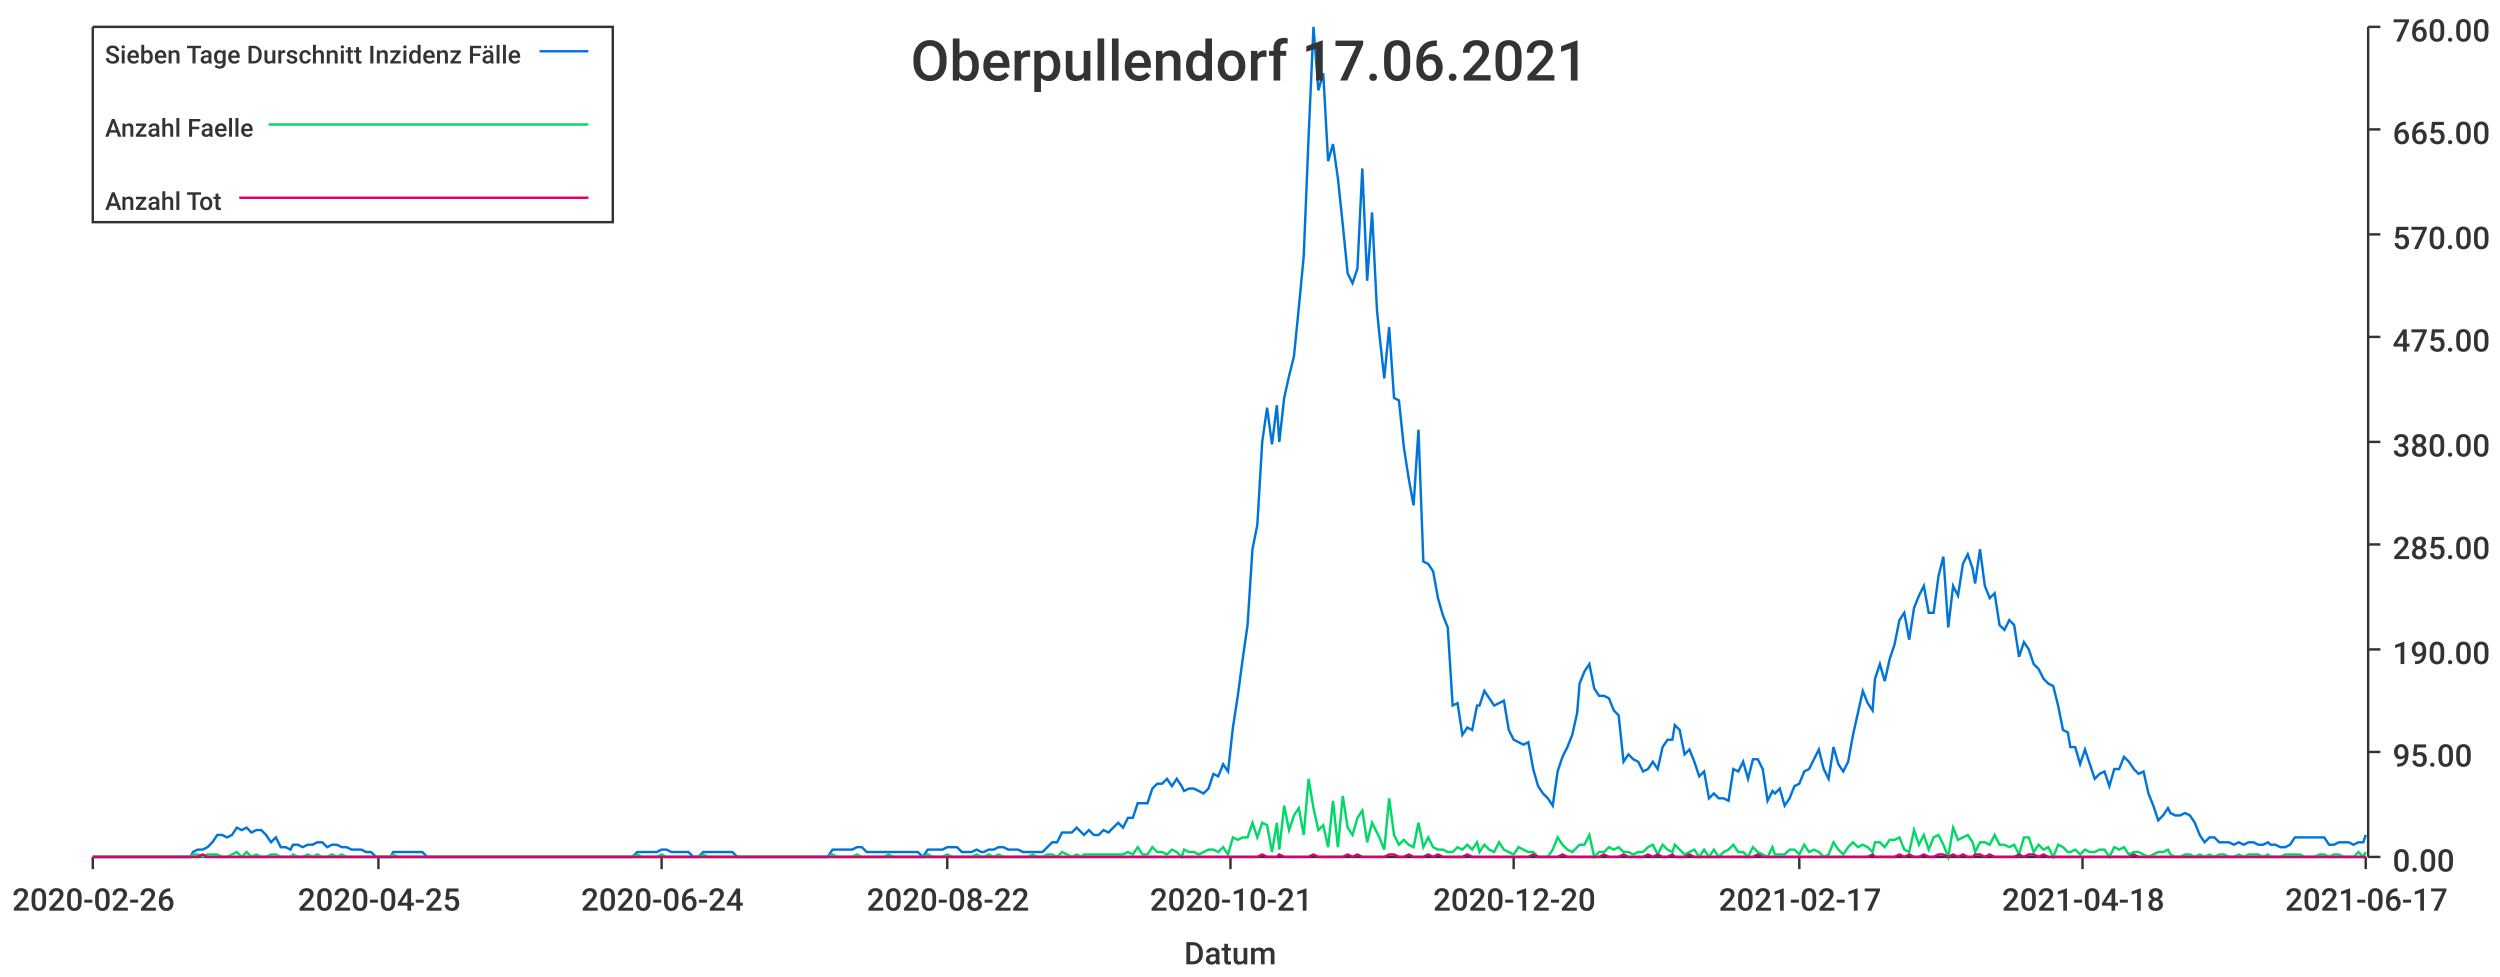
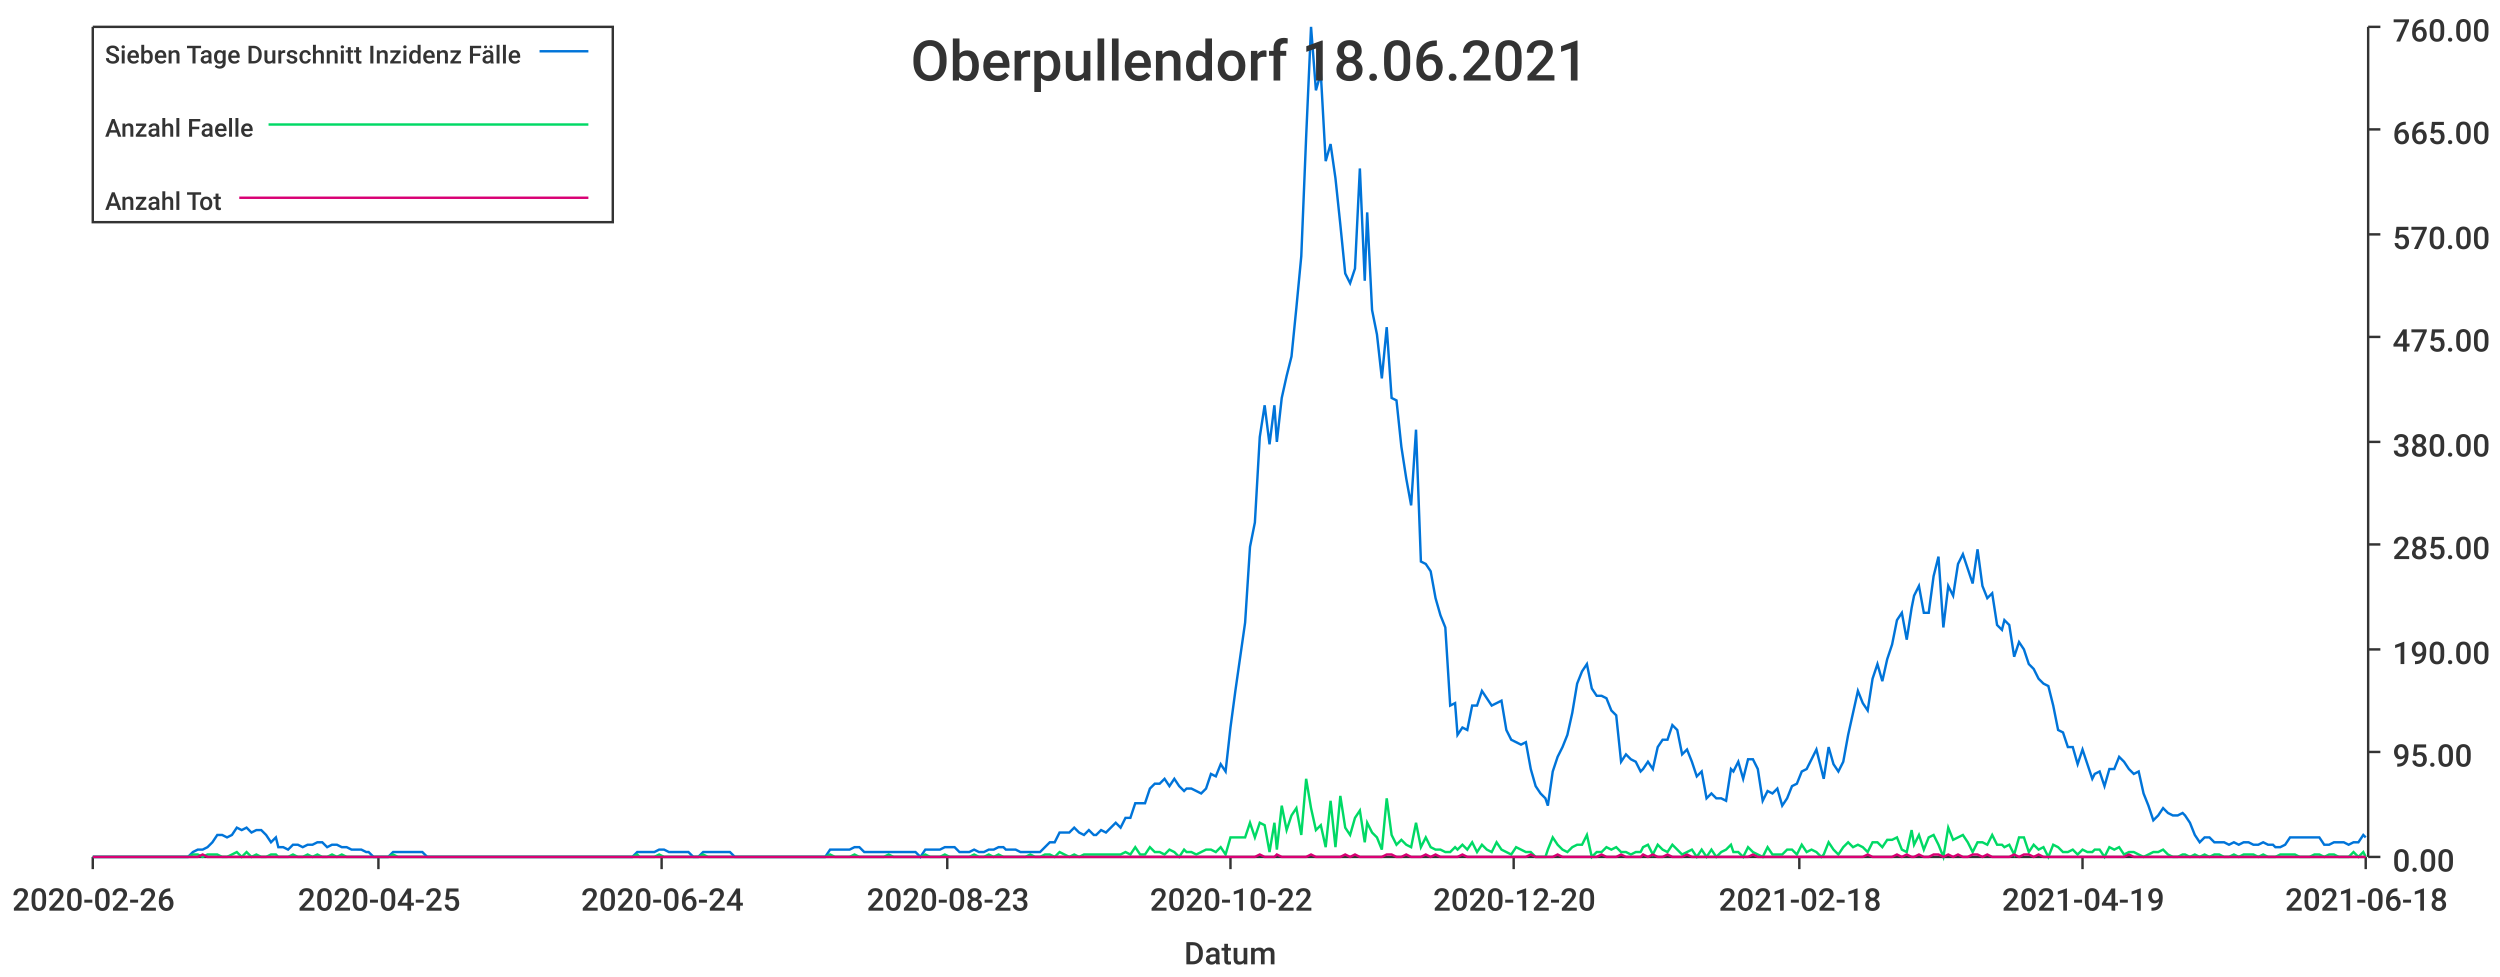
<svg xmlns="http://www.w3.org/2000/svg" width="1024" height="400">\n<path d="M 0 0 L 1024 0 L 1024 400 L 0 400 L 0 0" style="stroke-width:0;stroke:rgba(255,255,255,1.0);fill:rgba(255,255,255,1.0)" />
  <path d="M 38 11 L 969 11 L 969 351 L 38 351 L 38 11" style="stroke-width:0;stroke:rgba(255,255,255,1.0);fill:rgba(255,255,255,1.0)" />
  <path d="M 38 351 L 969 351" style="stroke-width:1;stroke:rgba(51,51,51,1.0);fill:none" />
  <path d="M 38 351 L 38 356" style="stroke-width:1;stroke:rgba(51,51,51,1.0);fill:none" />
  <text x="5" y="373" style="stroke-width:0;stroke:none;fill:rgba(51,51,51,1.0);font-size:12.8px;font-family:'Roboto Medium',sans-serif">2020-02-26</text>
  <path d="M 155 351 L 155 356" style="stroke-width:1;stroke:rgba(51,51,51,1.0);fill:none" />
  <text x="122" y="373" style="stroke-width:0;stroke:none;fill:rgba(51,51,51,1.0);font-size:12.8px;font-family:'Roboto Medium',sans-serif">2020-04-25</text>
  <path d="M 271 351 L 271 356" style="stroke-width:1;stroke:rgba(51,51,51,1.0);fill:none" />
  <text x="238" y="373" style="stroke-width:0;stroke:none;fill:rgba(51,51,51,1.0);font-size:12.8px;font-family:'Roboto Medium',sans-serif">2020-06-24</text>
  <path d="M 388 351 L 388 356" style="stroke-width:1;stroke:rgba(51,51,51,1.0);fill:none" />
-   <text x="355" y="373" style="stroke-width:0;stroke:none;fill:rgba(51,51,51,1.0);font-size:12.8px;font-family:'Roboto Medium',sans-serif">2020-08-22</text>
+   <text x="355" y="373" style="stroke-width:0;stroke:none;fill:rgba(51,51,51,1.0);font-size:12.8px;font-family:'Roboto Medium',sans-serif">2020-08-23</text>
  <path d="M 504 351 L 504 356" style="stroke-width:1;stroke:rgba(51,51,51,1.0);fill:none" />
-   <text x="471" y="373" style="stroke-width:0;stroke:none;fill:rgba(51,51,51,1.0);font-size:12.8px;font-family:'Roboto Medium',sans-serif">2020-10-21</text>
+   <text x="471" y="373" style="stroke-width:0;stroke:none;fill:rgba(51,51,51,1.0);font-size:12.8px;font-family:'Roboto Medium',sans-serif">2020-10-22</text>
  <path d="M 620 351 L 620 356" style="stroke-width:1;stroke:rgba(51,51,51,1.0);fill:none" />
  <text x="587" y="373" style="stroke-width:0;stroke:none;fill:rgba(51,51,51,1.0);font-size:12.8px;font-family:'Roboto Medium',sans-serif">2020-12-20</text>
  <path d="M 737 351 L 737 356" style="stroke-width:1;stroke:rgba(51,51,51,1.0);fill:none" />
-   <text x="704" y="373" style="stroke-width:0;stroke:none;fill:rgba(51,51,51,1.0);font-size:12.8px;font-family:'Roboto Medium',sans-serif">2021-02-17</text>
+   <text x="704" y="373" style="stroke-width:0;stroke:none;fill:rgba(51,51,51,1.0);font-size:12.8px;font-family:'Roboto Medium',sans-serif">2021-02-18</text>
  <path d="M 853 351 L 853 356" style="stroke-width:1;stroke:rgba(51,51,51,1.0);fill:none" />
-   <text x="820" y="373" style="stroke-width:0;stroke:none;fill:rgba(51,51,51,1.0);font-size:12.8px;font-family:'Roboto Medium',sans-serif">2021-04-18</text>
+   <text x="820" y="373" style="stroke-width:0;stroke:none;fill:rgba(51,51,51,1.0);font-size:12.8px;font-family:'Roboto Medium',sans-serif">2021-04-19</text>
  <path d="M 969 351 L 969 356" style="stroke-width:1;stroke:rgba(51,51,51,1.0);fill:none" />
-   <text x="936" y="373" style="stroke-width:0;stroke:none;fill:rgba(51,51,51,1.0);font-size:12.8px;font-family:'Roboto Medium',sans-serif">2021-06-17</text>
+   <text x="936" y="373" style="stroke-width:0;stroke:none;fill:rgba(51,51,51,1.0);font-size:12.8px;font-family:'Roboto Medium',sans-serif">2021-06-18</text>
  <text x="485" y="395" style="stroke-width:0;stroke:none;fill:rgba(51,51,51,1.0);font-size:12.8px;font-family:'Roboto Medium',sans-serif">Datum</text>
  <path d="M 970 351 L 970 11" style="stroke-width:1;stroke:rgba(51,51,51,1.0);fill:none" />
  <path d="M 970 351 L 975 351" style="stroke-width:1;stroke:rgba(51,51,51,1.0);fill:none" />
  <text x="980" y="357" style="stroke-width:0;stroke:none;fill:rgba(51,51,51,1.0);font-size:12.8px;font-family:'Roboto Medium',sans-serif">0.00</text>
  <path d="M 970 308 L 975 308" style="stroke-width:1;stroke:rgba(51,51,51,1.0);fill:none" />
  <text x="980" y="314" style="stroke-width:0;stroke:none;fill:rgba(51,51,51,1.0);font-size:12.8px;font-family:'Roboto Medium',sans-serif">95.00</text>
  <path d="M 970 266 L 975 266" style="stroke-width:1;stroke:rgba(51,51,51,1.0);fill:none" />
  <text x="980" y="272" style="stroke-width:0;stroke:none;fill:rgba(51,51,51,1.0);font-size:12.8px;font-family:'Roboto Medium',sans-serif">190.00</text>
  <path d="M 970 223 L 975 223" style="stroke-width:1;stroke:rgba(51,51,51,1.0);fill:none" />
  <text x="980" y="229" style="stroke-width:0;stroke:none;fill:rgba(51,51,51,1.0);font-size:12.8px;font-family:'Roboto Medium',sans-serif">285.00</text>
  <path d="M 970 181 L 975 181" style="stroke-width:1;stroke:rgba(51,51,51,1.0);fill:none" />
  <text x="980" y="187" style="stroke-width:0;stroke:none;fill:rgba(51,51,51,1.0);font-size:12.8px;font-family:'Roboto Medium',sans-serif">380.00</text>
  <path d="M 970 138 L 975 138" style="stroke-width:1;stroke:rgba(51,51,51,1.0);fill:none" />
  <text x="980" y="144" style="stroke-width:0;stroke:none;fill:rgba(51,51,51,1.0);font-size:12.8px;font-family:'Roboto Medium',sans-serif">475.00</text>
  <path d="M 970 96 L 975 96" style="stroke-width:1;stroke:rgba(51,51,51,1.0);fill:none" />
  <text x="980" y="102" style="stroke-width:0;stroke:none;fill:rgba(51,51,51,1.0);font-size:12.8px;font-family:'Roboto Medium',sans-serif">570.00</text>
  <path d="M 970 53 L 975 53" style="stroke-width:1;stroke:rgba(51,51,51,1.0);fill:none" />
  <text x="980" y="59" style="stroke-width:0;stroke:none;fill:rgba(51,51,51,1.0);font-size:12.8px;font-family:'Roboto Medium',sans-serif">665.00</text>
  <path d="M 970 11 L 975 11" style="stroke-width:1;stroke:rgba(51,51,51,1.0);fill:none" />
  <text x="980" y="17" style="stroke-width:0;stroke:none;fill:rgba(51,51,51,1.0);font-size:12.8px;font-family:'Roboto Medium',sans-serif">760.00</text>
-   <path d="M 38 351 L 40 351 L 42 351 L 44 351 L 46 351 L 48 351 L 50 351 L 52 351 L 54 351 L 56 351 L 58 351 L 60 351 L 62 351 L 64 351 L 66 351 L 68 351 L 70 351 L 72 351 L 74 351 L 76 351 L 78 351 L 79 349 L 81 348 L 83 348 L 85 347 L 87 345 L 89 342 L 91 342 L 93 343 L 95 342 L 97 339 L 99 340 L 101 339 L 103 341 L 105 340 L 107 340 L 109 342 L 111 345 L 113 343 L 115 347 L 117 347 L 119 348 L 120 346 L 122 346 L 124 347 L 126 346 L 128 346 L 130 345 L 132 345 L 134 347 L 136 346 L 138 346 L 140 347 L 142 347 L 144 348 L 146 348 L 148 348 L 150 349 L 152 349 L 154 351 L 156 351 L 158 351 L 160 351 L 161 349 L 163 349 L 165 349 L 167 349 L 169 349 L 171 349 L 173 349 L 175 351 L 177 351 L 179 351 L 181 351 L 183 351 L 185 351 L 187 351 L 189 351 L 191 351 L 193 351 L 195 351 L 197 351 L 199 351 L 200 351 L 202 351 L 204 351 L 206 351 L 208 351 L 210 351 L 212 351 L 214 351 L 216 351 L 218 351 L 220 351 L 222 351 L 224 351 L 226 351 L 228 351 L 230 351 L 232 351 L 234 351 L 236 351 L 238 351 L 240 351 L 241 351 L 243 351 L 245 351 L 247 351 L 249 351 L 251 351 L 253 351 L 255 351 L 257 351 L 259 351 L 261 349 L 263 349 L 265 349 L 267 349 L 269 349 L 271 348 L 273 348 L 275 349 L 277 349 L 279 349 L 281 349 L 282 349 L 284 351 L 286 351 L 288 349 L 290 349 L 292 349 L 294 349 L 296 349 L 298 349 L 300 349 L 302 351 L 304 351 L 306 351 L 308 351 L 310 351 L 312 351 L 314 351 L 316 351 L 318 351 L 320 351 L 322 351 L 323 351 L 325 351 L 327 351 L 329 351 L 331 351 L 333 351 L 335 351 L 337 351 L 339 351 L 341 348 L 343 348 L 345 348 L 347 348 L 349 348 L 351 347 L 353 347 L 355 349 L 357 349 L 359 349 L 361 349 L 362 349 L 364 349 L 366 349 L 368 349 L 370 349 L 372 349 L 374 349 L 376 349 L 378 351 L 380 348 L 382 348 L 384 348 L 386 348 L 388 347 L 390 347 L 392 347 L 394 349 L 396 349 L 398 349 L 400 348 L 402 349 L 403 349 L 405 348 L 407 348 L 409 347 L 411 347 L 413 348 L 415 348 L 417 348 L 419 349 L 421 349 L 423 349 L 425 349 L 427 349 L 429 347 L 431 345 L 433 345 L 435 341 L 437 341 L 439 341 L 441 339 L 443 341 L 444 342 L 446 340 L 448 342 L 450 342 L 452 340 L 454 341 L 456 339 L 458 337 L 460 339 L 462 335 L 464 335 L 466 329 L 468 329 L 470 329 L 472 323 L 474 321 L 476 321 L 478 319 L 480 322 L 482 319 L 484 322 L 485 324 L 487 323 L 489 323 L 491 324 L 493 325 L 495 323 L 497 317 L 499 318 L 501 313 L 503 316 L 505 298 L 507 285 L 509 270 L 511 256 L 513 225 L 515 215 L 517 181 L 519 167 L 521 182 L 523 166 L 524 181 L 526 163 L 528 154 L 530 146 L 532 126 L 534 105 L 536 56 L 538 11 L 540 37 L 542 30 L 544 66 L 546 59 L 548 73 L 550 92 L 552 112 L 554 116 L 556 110 L 558 69 L 560 115 L 562 87 L 564 127 L 565 137 L 567 155 L 569 134 L 571 163 L 573 164 L 575 183 L 577 196 L 579 207 L 581 176 L 583 230 L 585 231 L 587 234 L 589 245 L 591 252 L 593 257 L 595 289 L 597 288 L 599 301 L 601 298 L 603 299 L 605 289 L 606 289 L 608 283 L 610 286 L 612 289 L 614 288 L 616 287 L 618 299 L 620 303 L 622 304 L 624 305 L 626 304 L 628 315 L 630 322 L 632 325 L 634 327 L 636 330 L 638 316 L 640 310 L 642 306 L 644 301 L 646 292 L 647 280 L 649 275 L 651 272 L 653 282 L 655 285 L 657 285 L 659 286 L 661 291 L 663 293 L 665 312 L 667 309 L 669 311 L 671 312 L 673 316 L 675 315 L 677 312 L 679 315 L 681 306 L 683 303 L 685 303 L 686 297 L 688 299 L 690 309 L 692 307 L 694 312 L 696 318 L 698 316 L 700 327 L 702 325 L 704 327 L 706 327 L 708 328 L 710 315 L 712 316 L 714 312 L 716 319 L 718 311 L 720 311 L 722 315 L 724 328 L 726 324 L 727 325 L 729 323 L 731 330 L 733 327 L 735 322 L 737 321 L 739 316 L 741 315 L 743 311 L 745 307 L 747 315 L 749 319 L 751 306 L 753 313 L 755 316 L 757 312 L 759 301 L 761 292 L 763 283 L 765 288 L 767 291 L 768 278 L 770 272 L 772 279 L 774 270 L 776 264 L 778 254 L 780 251 L 782 262 L 784 249 L 786 244 L 788 240 L 790 251 L 792 251 L 794 236 L 796 228 L 798 257 L 800 240 L 802 244 L 804 231 L 806 227 L 808 233 L 809 239 L 811 225 L 813 240 L 815 245 L 817 243 L 819 256 L 821 258 L 823 254 L 825 256 L 827 269 L 829 263 L 831 266 L 833 272 L 835 274 L 837 278 L 839 280 L 841 281 L 843 289 L 845 299 L 847 300 L 848 306 L 850 306 L 852 313 L 854 307 L 856 313 L 858 319 L 860 317 L 862 316 L 864 322 L 866 315 L 868 315 L 870 310 L 872 312 L 874 315 L 876 317 L 878 316 L 880 325 L 882 330 L 884 336 L 886 334 L 888 331 L 889 333 L 891 334 L 893 334 L 895 333 L 897 334 L 899 337 L 901 342 L 903 345 L 905 343 L 907 343 L 909 345 L 911 345 L 913 345 L 915 346 L 917 345 L 919 346 L 921 345 L 923 345 L 925 346 L 927 346 L 929 345 L 930 346 L 932 346 L 934 347 L 936 347 L 938 346 L 940 343 L 942 343 L 944 343 L 946 343 L 948 343 L 950 343 L 952 343 L 954 346 L 956 346 L 958 345 L 960 345 L 962 345 L 964 346 L 966 345 L 968 345 L 969 342" style="stroke-width:1;stroke:rgba(0,116,217,1.0);fill:none" />
-   <path d="M 38 351 L 40 351 L 42 351 L 44 351 L 46 351 L 48 351 L 50 351 L 52 351 L 54 351 L 56 351 L 58 351 L 60 351 L 62 351 L 64 351 L 66 351 L 68 351 L 70 351 L 72 351 L 74 351 L 76 351 L 78 351 L 79 350 L 81 350 L 83 351 L 85 350 L 87 350 L 89 350 L 91 351 L 93 351 L 95 350 L 97 349 L 99 351 L 101 349 L 103 351 L 105 350 L 107 351 L 109 351 L 111 350 L 113 350 L 115 351 L 117 351 L 119 351 L 120 350 L 122 351 L 124 351 L 126 350 L 128 351 L 130 350 L 132 351 L 134 351 L 136 350 L 138 351 L 140 350 L 142 351 L 144 351 L 146 351 L 148 351 L 150 351 L 152 351 L 154 351 L 156 351 L 158 351 L 160 351 L 161 350 L 163 351 L 165 351 L 167 351 L 169 351 L 171 351 L 173 351 L 175 351 L 177 351 L 179 351 L 181 351 L 183 351 L 185 351 L 187 351 L 189 351 L 191 351 L 193 351 L 195 351 L 197 351 L 199 351 L 200 351 L 202 351 L 204 351 L 206 351 L 208 351 L 210 351 L 212 351 L 214 351 L 216 351 L 218 351 L 220 351 L 222 351 L 224 351 L 226 351 L 228 351 L 230 351 L 232 351 L 234 351 L 236 351 L 238 351 L 240 351 L 241 351 L 243 351 L 245 351 L 247 351 L 249 351 L 251 351 L 253 351 L 255 351 L 257 351 L 259 351 L 261 350 L 263 351 L 265 351 L 267 351 L 269 351 L 271 350 L 273 351 L 275 351 L 277 351 L 279 351 L 281 351 L 282 351 L 284 351 L 286 351 L 288 350 L 290 351 L 292 351 L 294 351 L 296 351 L 298 351 L 300 351 L 302 351 L 304 351 L 306 351 L 308 351 L 310 351 L 312 351 L 314 351 L 316 351 L 318 351 L 320 351 L 322 351 L 323 351 L 325 351 L 327 351 L 329 351 L 331 351 L 333 351 L 335 351 L 337 351 L 339 351 L 341 350 L 343 351 L 345 351 L 347 351 L 349 351 L 351 350 L 353 351 L 355 351 L 357 351 L 359 351 L 361 351 L 362 351 L 364 350 L 366 351 L 368 351 L 370 351 L 372 351 L 374 351 L 376 351 L 378 351 L 380 350 L 382 351 L 384 351 L 386 351 L 388 350 L 390 351 L 392 351 L 394 351 L 396 351 L 398 351 L 400 350 L 402 351 L 403 351 L 405 350 L 407 351 L 409 350 L 411 351 L 413 351 L 415 351 L 417 351 L 419 351 L 421 351 L 423 350 L 425 351 L 427 351 L 429 350 L 431 350 L 433 351 L 435 349 L 437 350 L 439 351 L 441 350 L 443 351 L 444 350 L 446 350 L 448 350 L 450 350 L 452 350 L 454 350 L 456 350 L 458 350 L 460 350 L 462 349 L 464 350 L 466 347 L 468 350 L 470 350 L 472 347 L 474 349 L 476 349 L 478 350 L 480 348 L 482 349 L 484 351 L 485 348 L 487 349 L 489 349 L 491 350 L 493 349 L 495 348 L 497 348 L 499 349 L 501 347 L 503 350 L 505 343 L 507 344 L 509 343 L 511 343 L 513 337 L 515 343 L 517 337 L 519 338 L 521 349 L 523 337 L 524 348 L 526 330 L 528 340 L 530 334 L 532 331 L 534 342 L 536 319 L 538 331 L 540 340 L 542 338 L 544 347 L 546 328 L 548 347 L 550 326 L 552 339 L 554 342 L 556 335 L 558 332 L 560 345 L 562 337 L 564 341 L 565 343 L 567 348 L 569 327 L 571 342 L 573 346 L 575 344 L 577 346 L 579 347 L 581 337 L 583 347 L 585 343 L 587 347 L 589 348 L 591 348 L 593 349 L 595 349 L 597 347 L 599 348 L 601 346 L 603 348 L 605 345 L 606 349 L 608 346 L 610 348 L 612 349 L 614 345 L 616 348 L 618 349 L 620 350 L 622 347 L 624 348 L 626 349 L 628 349 L 630 351 L 632 351 L 634 351 L 636 348 L 638 343 L 640 346 L 642 348 L 644 349 L 646 347 L 647 346 L 649 346 L 651 342 L 653 351 L 655 349 L 657 349 L 659 347 L 661 348 L 663 347 L 665 349 L 667 349 L 669 350 L 671 349 L 673 349 L 675 347 L 677 346 L 679 350 L 681 346 L 683 348 L 685 349 L 686 346 L 688 348 L 690 350 L 692 349 L 694 348 L 696 351 L 698 348 L 700 351 L 702 348 L 704 351 L 706 349 L 708 348 L 710 346 L 712 349 L 714 349 L 716 351 L 718 347 L 720 349 L 722 350 L 724 351 L 726 347 L 727 350 L 729 350 L 731 350 L 733 348 L 735 348 L 737 350 L 739 346 L 741 349 L 743 348 L 745 349 L 747 351 L 749 350 L 751 345 L 753 348 L 755 350 L 757 347 L 759 345 L 761 347 L 763 346 L 765 347 L 767 349 L 768 345 L 770 345 L 772 347 L 774 344 L 776 344 L 778 343 L 780 348 L 782 349 L 784 340 L 786 346 L 788 342 L 790 348 L 792 343 L 794 342 L 796 346 L 798 351 L 800 339 L 802 344 L 804 343 L 806 342 L 808 345 L 809 349 L 811 345 L 813 345 L 815 346 L 817 342 L 819 346 L 821 346 L 823 347 L 825 346 L 827 350 L 829 343 L 831 343 L 833 349 L 835 346 L 837 348 L 839 347 L 841 351 L 843 346 L 845 347 L 847 349 L 848 349 L 850 348 L 852 350 L 854 348 L 856 349 L 858 349 L 860 348 L 862 348 L 864 351 L 866 347 L 868 348 L 870 347 L 872 350 L 874 349 L 876 349 L 878 350 L 880 351 L 882 350 L 884 349 L 886 349 L 888 348 L 889 350 L 891 351 L 893 351 L 895 350 L 897 350 L 899 351 L 901 350 L 903 351 L 905 350 L 907 351 L 909 350 L 911 350 L 913 351 L 915 351 L 917 350 L 919 351 L 921 350 L 923 350 L 925 350 L 927 351 L 929 350 L 930 351 L 932 351 L 934 351 L 936 350 L 938 350 L 940 350 L 942 350 L 944 351 L 946 351 L 948 351 L 950 350 L 952 350 L 954 351 L 956 350 L 958 350 L 960 351 L 962 351 L 964 351 L 966 349 L 968 351 L 969 349" style="stroke-width:1;stroke:rgba(0,217,101,1.0);fill:none" />
-   <path d="M 38 351 L 40 351 L 42 351 L 44 351 L 46 351 L 48 351 L 50 351 L 52 351 L 54 351 L 56 351 L 58 351 L 60 351 L 62 351 L 64 351 L 66 351 L 68 351 L 70 351 L 72 351 L 74 351 L 76 351 L 78 351 L 79 351 L 81 351 L 83 350 L 85 351 L 87 351 L 89 351 L 91 351 L 93 351 L 95 351 L 97 351 L 99 351 L 101 351 L 103 351 L 105 351 L 107 351 L 109 351 L 111 351 L 113 351 L 115 351 L 117 351 L 119 351 L 120 351 L 122 351 L 124 351 L 126 351 L 128 351 L 130 351 L 132 351 L 134 351 L 136 351 L 138 351 L 140 351 L 142 351 L 144 351 L 146 351 L 148 351 L 150 351 L 152 351 L 154 351 L 156 351 L 158 351 L 160 351 L 161 351 L 163 351 L 165 351 L 167 351 L 169 351 L 171 351 L 173 351 L 175 351 L 177 351 L 179 351 L 181 351 L 183 351 L 185 351 L 187 351 L 189 351 L 191 351 L 193 351 L 195 351 L 197 351 L 199 351 L 200 351 L 202 351 L 204 351 L 206 351 L 208 351 L 210 351 L 212 351 L 214 351 L 216 351 L 218 351 L 220 351 L 222 351 L 224 351 L 226 351 L 228 351 L 230 351 L 232 351 L 234 351 L 236 351 L 238 351 L 240 351 L 241 351 L 243 351 L 245 351 L 247 351 L 249 351 L 251 351 L 253 351 L 255 351 L 257 351 L 259 351 L 261 351 L 263 351 L 265 351 L 267 351 L 269 351 L 271 351 L 273 351 L 275 351 L 277 351 L 279 351 L 281 351 L 282 351 L 284 351 L 286 351 L 288 351 L 290 351 L 292 351 L 294 351 L 296 351 L 298 351 L 300 351 L 302 351 L 304 351 L 306 351 L 308 351 L 310 351 L 312 351 L 314 351 L 316 351 L 318 351 L 320 351 L 322 351 L 323 351 L 325 351 L 327 351 L 329 351 L 331 351 L 333 351 L 335 351 L 337 351 L 339 351 L 341 351 L 343 351 L 345 351 L 347 351 L 349 351 L 351 351 L 353 351 L 355 351 L 357 351 L 359 351 L 361 351 L 362 351 L 364 351 L 366 351 L 368 351 L 370 351 L 372 351 L 374 351 L 376 351 L 378 351 L 380 351 L 382 351 L 384 351 L 386 351 L 388 351 L 390 351 L 392 351 L 394 351 L 396 351 L 398 351 L 400 351 L 402 351 L 403 351 L 405 351 L 407 351 L 409 351 L 411 351 L 413 351 L 415 351 L 417 351 L 419 351 L 421 351 L 423 351 L 425 351 L 427 351 L 429 351 L 431 351 L 433 351 L 435 351 L 437 351 L 439 351 L 441 351 L 443 351 L 444 351 L 446 351 L 448 351 L 450 351 L 452 351 L 454 351 L 456 351 L 458 351 L 460 351 L 462 351 L 464 351 L 466 351 L 468 351 L 470 351 L 472 351 L 474 351 L 476 351 L 478 351 L 480 351 L 482 351 L 484 351 L 485 351 L 487 351 L 489 351 L 491 351 L 493 351 L 495 351 L 497 351 L 499 351 L 501 351 L 503 351 L 505 351 L 507 351 L 509 351 L 511 351 L 513 351 L 515 351 L 517 350 L 519 351 L 521 351 L 523 351 L 524 350 L 526 351 L 528 351 L 530 351 L 532 351 L 534 351 L 536 351 L 538 350 L 540 351 L 542 351 L 544 351 L 546 351 L 548 351 L 550 351 L 552 350 L 554 351 L 556 350 L 558 351 L 560 351 L 562 351 L 564 351 L 565 351 L 567 351 L 569 350 L 571 350 L 573 351 L 575 351 L 577 350 L 579 351 L 581 351 L 583 351 L 585 350 L 587 351 L 589 350 L 591 351 L 593 351 L 595 351 L 597 351 L 599 351 L 601 350 L 603 351 L 605 351 L 606 351 L 608 351 L 610 351 L 612 351 L 614 351 L 616 351 L 618 351 L 620 351 L 622 351 L 624 351 L 626 351 L 628 350 L 630 351 L 632 351 L 634 351 L 636 351 L 638 351 L 640 350 L 642 351 L 644 351 L 646 351 L 647 351 L 649 351 L 651 351 L 653 351 L 655 351 L 657 350 L 659 351 L 661 351 L 663 351 L 665 350 L 667 351 L 669 351 L 671 351 L 673 351 L 675 350 L 677 351 L 679 350 L 681 351 L 683 351 L 685 350 L 686 351 L 688 351 L 690 351 L 692 350 L 694 351 L 696 351 L 698 351 L 700 351 L 702 351 L 704 351 L 706 351 L 708 351 L 710 351 L 712 351 L 714 351 L 716 351 L 718 351 L 720 350 L 722 351 L 724 351 L 726 351 L 727 351 L 729 351 L 731 351 L 733 351 L 735 351 L 737 351 L 739 351 L 741 351 L 743 351 L 745 351 L 747 351 L 749 351 L 751 351 L 753 351 L 755 351 L 757 351 L 759 351 L 761 351 L 763 351 L 765 351 L 767 350 L 768 351 L 770 351 L 772 351 L 774 351 L 776 351 L 778 350 L 780 351 L 782 350 L 784 351 L 786 351 L 788 350 L 790 351 L 792 351 L 794 350 L 796 350 L 798 351 L 800 350 L 802 351 L 804 350 L 806 351 L 808 351 L 809 350 L 811 350 L 813 351 L 815 350 L 817 351 L 819 351 L 821 351 L 823 351 L 825 351 L 827 350 L 829 351 L 831 350 L 833 350 L 835 351 L 837 350 L 839 351 L 841 351 L 843 351 L 845 351 L 847 351 L 848 351 L 850 351 L 852 351 L 854 351 L 856 351 L 858 351 L 860 351 L 862 351 L 864 351 L 866 351 L 868 351 L 870 351 L 872 351 L 874 350 L 876 351 L 878 351 L 880 351 L 882 351 L 884 351 L 886 351 L 888 351 L 889 351 L 891 351 L 893 351 L 895 351 L 897 351 L 899 351 L 901 351 L 903 351 L 905 351 L 907 351 L 909 351 L 911 351 L 913 351 L 915 351 L 917 351 L 919 351 L 921 351 L 923 351 L 925 351 L 927 351 L 929 351 L 930 351 L 932 351 L 934 351 L 936 351 L 938 351 L 940 351 L 942 351 L 944 351 L 946 351 L 948 351 L 950 351 L 952 351 L 954 351 L 956 351 L 958 351 L 960 351 L 962 351 L 964 351 L 966 351 L 968 351 L 969 351" style="stroke-width:1;stroke:rgba(217,0,116,1.0);fill:none" />
-   <text x="373" y="33" style="stroke-width:0;stroke:none;fill:rgba(51,51,51,1.0);font-size:23.0px;font-family:'Roboto Medium',sans-serif">Oberpullendorf 17.06.2021</text>
+   <path d="M 38 351 L 40 351 L 42 351 L 44 351 L 46 351 L 48 351 L 50 351 L 52 351 L 54 351 L 56 351 L 58 351 L 60 351 L 62 351 L 64 351 L 66 351 L 68 351 L 70 351 L 72 351 L 74 351 L 76 351 L 77 351 L 79 349 L 81 348 L 83 348 L 85 347 L 87 345 L 89 342 L 91 342 L 93 343 L 95 342 L 97 339 L 99 340 L 101 339 L 103 341 L 105 340 L 107 340 L 109 342 L 111 345 L 113 343 L 114 347 L 116 347 L 118 348 L 120 346 L 122 346 L 124 347 L 126 346 L 128 346 L 130 345 L 132 345 L 134 347 L 136 346 L 138 346 L 140 347 L 142 347 L 144 348 L 146 348 L 148 348 L 150 349 L 151 349 L 153 351 L 155 351 L 157 351 L 159 351 L 161 349 L 163 349 L 165 349 L 167 349 L 169 349 L 171 349 L 173 349 L 175 351 L 177 351 L 179 351 L 181 351 L 183 351 L 185 351 L 187 351 L 188 351 L 190 351 L 192 351 L 194 351 L 196 351 L 198 351 L 200 351 L 202 351 L 204 351 L 206 351 L 208 351 L 210 351 L 212 351 L 214 351 L 216 351 L 218 351 L 220 351 L 222 351 L 224 351 L 225 351 L 227 351 L 229 351 L 231 351 L 233 351 L 235 351 L 237 351 L 239 351 L 241 351 L 243 351 L 245 351 L 247 351 L 249 351 L 251 351 L 253 351 L 255 351 L 257 351 L 259 351 L 261 349 L 262 349 L 264 349 L 266 349 L 268 349 L 270 348 L 272 348 L 274 349 L 276 349 L 278 349 L 280 349 L 282 349 L 284 351 L 286 351 L 288 349 L 290 349 L 292 349 L 294 349 L 296 349 L 298 349 L 299 349 L 301 351 L 303 351 L 305 351 L 307 351 L 309 351 L 311 351 L 313 351 L 315 351 L 317 351 L 319 351 L 321 351 L 323 351 L 325 351 L 327 351 L 329 351 L 331 351 L 333 351 L 335 351 L 336 351 L 338 351 L 340 348 L 342 348 L 344 348 L 346 348 L 348 348 L 350 347 L 352 347 L 354 349 L 356 349 L 358 349 L 360 349 L 362 349 L 364 349 L 366 349 L 368 349 L 370 349 L 372 349 L 374 349 L 375 349 L 377 351 L 379 348 L 381 348 L 383 348 L 385 348 L 387 347 L 389 347 L 391 347 L 393 349 L 395 349 L 397 349 L 399 348 L 401 349 L 403 349 L 405 348 L 407 348 L 409 347 L 411 347 L 412 348 L 414 348 L 416 348 L 418 349 L 420 349 L 422 349 L 424 349 L 426 349 L 428 347 L 430 345 L 432 345 L 434 341 L 436 341 L 438 341 L 440 339 L 442 341 L 444 342 L 446 340 L 448 342 L 449 342 L 451 340 L 453 341 L 455 339 L 457 337 L 459 339 L 461 335 L 463 335 L 465 329 L 467 329 L 469 329 L 471 323 L 473 321 L 475 321 L 477 319 L 479 322 L 481 319 L 483 322 L 485 324 L 486 323 L 488 323 L 490 324 L 492 325 L 494 323 L 496 317 L 498 318 L 500 313 L 502 316 L 504 298 L 506 283 L 508 269 L 510 255 L 512 224 L 514 214 L 516 179 L 518 166 L 520 182 L 522 166 L 523 181 L 525 163 L 527 154 L 529 146 L 531 126 L 533 105 L 535 56 L 537 11 L 539 37 L 541 30 L 543 66 L 545 59 L 547 73 L 549 92 L 551 112 L 553 116 L 555 110 L 557 69 L 559 115 L 560 87 L 562 127 L 564 137 L 566 155 L 568 134 L 570 163 L 572 164 L 574 183 L 576 196 L 578 207 L 580 176 L 582 230 L 584 231 L 586 234 L 588 245 L 590 252 L 592 257 L 594 289 L 596 288 L 597 301 L 599 298 L 601 299 L 603 289 L 605 289 L 607 283 L 609 286 L 611 289 L 613 288 L 615 287 L 617 299 L 619 303 L 621 304 L 623 305 L 625 304 L 627 315 L 629 322 L 631 325 L 633 327 L 634 330 L 636 316 L 638 310 L 640 306 L 642 301 L 644 292 L 646 280 L 648 275 L 650 272 L 652 282 L 654 285 L 656 285 L 658 286 L 660 291 L 662 293 L 664 312 L 666 309 L 668 311 L 670 312 L 672 316 L 673 315 L 675 312 L 677 315 L 679 306 L 681 303 L 683 303 L 685 297 L 687 299 L 689 309 L 691 307 L 693 312 L 695 318 L 697 316 L 699 327 L 701 325 L 703 327 L 705 327 L 707 328 L 709 315 L 710 316 L 712 312 L 714 319 L 716 311 L 718 311 L 720 315 L 722 328 L 724 324 L 726 325 L 728 323 L 730 330 L 732 327 L 734 322 L 736 321 L 738 316 L 740 315 L 742 311 L 744 307 L 746 315 L 747 319 L 749 306 L 751 313 L 753 316 L 755 312 L 757 301 L 759 292 L 761 283 L 763 288 L 765 291 L 767 278 L 769 272 L 771 279 L 773 270 L 775 264 L 777 254 L 779 251 L 781 262 L 783 249 L 784 244 L 786 240 L 788 251 L 790 251 L 792 236 L 794 228 L 796 257 L 798 240 L 800 244 L 802 231 L 804 227 L 806 233 L 808 239 L 810 225 L 812 240 L 814 245 L 816 243 L 818 256 L 820 258 L 821 254 L 823 256 L 825 269 L 827 263 L 829 266 L 831 272 L 833 274 L 835 278 L 837 280 L 839 281 L 841 289 L 843 299 L 845 300 L 847 306 L 849 306 L 851 313 L 853 307 L 855 313 L 857 319 L 858 317 L 860 316 L 862 322 L 864 315 L 866 315 L 868 310 L 870 312 L 872 315 L 874 317 L 876 316 L 878 325 L 880 330 L 882 336 L 884 334 L 886 331 L 888 333 L 890 334 L 892 334 L 894 333 L 895 334 L 897 337 L 899 342 L 901 345 L 903 343 L 905 343 L 907 345 L 909 345 L 911 345 L 913 346 L 915 345 L 917 346 L 919 345 L 921 345 L 923 346 L 925 346 L 927 345 L 929 346 L 931 346 L 932 347 L 934 347 L 936 346 L 938 343 L 940 343 L 942 343 L 944 343 L 946 343 L 948 343 L 950 343 L 952 346 L 954 346 L 956 345 L 958 345 L 960 345 L 962 346 L 964 345 L 966 345 L 968 342 L 969 343" style="stroke-width:1;stroke:rgba(0,116,217,1.0);fill:none" />
+   <path d="M 38 351 L 40 351 L 42 351 L 44 351 L 46 351 L 48 351 L 50 351 L 52 351 L 54 351 L 56 351 L 58 351 L 60 351 L 62 351 L 64 351 L 66 351 L 68 351 L 70 351 L 72 351 L 74 351 L 76 351 L 77 351 L 79 350 L 81 350 L 83 351 L 85 350 L 87 350 L 89 350 L 91 351 L 93 351 L 95 350 L 97 349 L 99 351 L 101 349 L 103 351 L 105 350 L 107 351 L 109 351 L 111 350 L 113 350 L 114 351 L 116 351 L 118 351 L 120 350 L 122 351 L 124 351 L 126 350 L 128 351 L 130 350 L 132 351 L 134 351 L 136 350 L 138 351 L 140 350 L 142 351 L 144 351 L 146 351 L 148 351 L 150 351 L 151 351 L 153 351 L 155 351 L 157 351 L 159 351 L 161 350 L 163 351 L 165 351 L 167 351 L 169 351 L 171 351 L 173 351 L 175 351 L 177 351 L 179 351 L 181 351 L 183 351 L 185 351 L 187 351 L 188 351 L 190 351 L 192 351 L 194 351 L 196 351 L 198 351 L 200 351 L 202 351 L 204 351 L 206 351 L 208 351 L 210 351 L 212 351 L 214 351 L 216 351 L 218 351 L 220 351 L 222 351 L 224 351 L 225 351 L 227 351 L 229 351 L 231 351 L 233 351 L 235 351 L 237 351 L 239 351 L 241 351 L 243 351 L 245 351 L 247 351 L 249 351 L 251 351 L 253 351 L 255 351 L 257 351 L 259 351 L 261 350 L 262 351 L 264 351 L 266 351 L 268 351 L 270 350 L 272 351 L 274 351 L 276 351 L 278 351 L 280 351 L 282 351 L 284 351 L 286 351 L 288 350 L 290 351 L 292 351 L 294 351 L 296 351 L 298 351 L 299 351 L 301 351 L 303 351 L 305 351 L 307 351 L 309 351 L 311 351 L 313 351 L 315 351 L 317 351 L 319 351 L 321 351 L 323 351 L 325 351 L 327 351 L 329 351 L 331 351 L 333 351 L 335 351 L 336 351 L 338 351 L 340 350 L 342 351 L 344 351 L 346 351 L 348 351 L 350 350 L 352 351 L 354 351 L 356 351 L 358 351 L 360 351 L 362 351 L 364 350 L 366 351 L 368 351 L 370 351 L 372 351 L 374 351 L 375 351 L 377 351 L 379 350 L 381 351 L 383 351 L 385 351 L 387 350 L 389 351 L 391 351 L 393 351 L 395 351 L 397 351 L 399 350 L 401 351 L 403 351 L 405 350 L 407 351 L 409 350 L 411 351 L 412 351 L 414 351 L 416 351 L 418 351 L 420 351 L 422 350 L 424 351 L 426 351 L 428 350 L 430 350 L 432 351 L 434 349 L 436 350 L 438 351 L 440 350 L 442 351 L 444 350 L 446 350 L 448 350 L 449 350 L 451 350 L 453 350 L 455 350 L 457 350 L 459 350 L 461 349 L 463 350 L 465 347 L 467 350 L 469 350 L 471 347 L 473 349 L 475 349 L 477 350 L 479 348 L 481 349 L 483 351 L 485 348 L 486 349 L 488 349 L 490 350 L 492 349 L 494 348 L 496 348 L 498 349 L 500 347 L 502 350 L 504 343 L 506 343 L 508 343 L 510 343 L 512 337 L 514 343 L 516 337 L 518 338 L 520 349 L 522 337 L 523 348 L 525 330 L 527 340 L 529 334 L 531 331 L 533 342 L 535 319 L 537 331 L 539 340 L 541 338 L 543 347 L 545 328 L 547 347 L 549 326 L 551 339 L 553 342 L 555 335 L 557 332 L 559 345 L 560 337 L 562 341 L 564 343 L 566 348 L 568 327 L 570 342 L 572 346 L 574 344 L 576 346 L 578 347 L 580 337 L 582 347 L 584 343 L 586 347 L 588 348 L 590 348 L 592 349 L 594 349 L 596 347 L 597 348 L 599 346 L 601 348 L 603 345 L 605 349 L 607 346 L 609 348 L 611 349 L 613 345 L 615 348 L 617 349 L 619 350 L 621 347 L 623 348 L 625 349 L 627 349 L 629 351 L 631 351 L 633 351 L 634 348 L 636 343 L 638 346 L 640 348 L 642 349 L 644 347 L 646 346 L 648 346 L 650 342 L 652 351 L 654 349 L 656 349 L 658 347 L 660 348 L 662 347 L 664 349 L 666 349 L 668 350 L 670 349 L 672 349 L 673 347 L 675 346 L 677 350 L 679 346 L 681 348 L 683 349 L 685 346 L 687 348 L 689 350 L 691 349 L 693 348 L 695 351 L 697 348 L 699 351 L 701 348 L 703 351 L 705 349 L 707 348 L 709 346 L 710 349 L 712 349 L 714 351 L 716 347 L 718 349 L 720 350 L 722 351 L 724 347 L 726 350 L 728 350 L 730 350 L 732 348 L 734 348 L 736 350 L 738 346 L 740 349 L 742 348 L 744 349 L 746 351 L 747 350 L 749 345 L 751 348 L 753 350 L 755 347 L 757 345 L 759 347 L 761 346 L 763 347 L 765 349 L 767 345 L 769 345 L 771 347 L 773 344 L 775 344 L 777 343 L 779 348 L 781 349 L 783 340 L 784 346 L 786 342 L 788 348 L 790 343 L 792 342 L 794 346 L 796 351 L 798 339 L 800 344 L 802 343 L 804 342 L 806 345 L 808 349 L 810 345 L 812 345 L 814 346 L 816 342 L 818 346 L 820 346 L 821 347 L 823 346 L 825 350 L 827 343 L 829 343 L 831 349 L 833 346 L 835 348 L 837 347 L 839 351 L 841 346 L 843 347 L 845 349 L 847 349 L 849 348 L 851 350 L 853 348 L 855 349 L 857 349 L 858 348 L 860 348 L 862 351 L 864 347 L 866 348 L 868 347 L 870 350 L 872 349 L 874 349 L 876 350 L 878 351 L 880 350 L 882 349 L 884 349 L 886 348 L 888 350 L 890 351 L 892 351 L 894 350 L 895 350 L 897 351 L 899 350 L 901 351 L 903 350 L 905 351 L 907 350 L 909 350 L 911 351 L 913 351 L 915 350 L 917 351 L 919 350 L 921 350 L 923 350 L 925 351 L 927 350 L 929 351 L 931 351 L 932 351 L 934 350 L 936 350 L 938 350 L 940 350 L 942 351 L 944 351 L 946 351 L 948 350 L 950 350 L 952 351 L 954 350 L 956 350 L 958 351 L 960 351 L 962 351 L 964 349 L 966 351 L 968 349 L 969 351" style="stroke-width:1;stroke:rgba(0,217,101,1.0);fill:none" />
+   <path d="M 38 351 L 40 351 L 42 351 L 44 351 L 46 351 L 48 351 L 50 351 L 52 351 L 54 351 L 56 351 L 58 351 L 60 351 L 62 351 L 64 351 L 66 351 L 68 351 L 70 351 L 72 351 L 74 351 L 76 351 L 77 351 L 79 351 L 81 351 L 83 350 L 85 351 L 87 351 L 89 351 L 91 351 L 93 351 L 95 351 L 97 351 L 99 351 L 101 351 L 103 351 L 105 351 L 107 351 L 109 351 L 111 351 L 113 351 L 114 351 L 116 351 L 118 351 L 120 351 L 122 351 L 124 351 L 126 351 L 128 351 L 130 351 L 132 351 L 134 351 L 136 351 L 138 351 L 140 351 L 142 351 L 144 351 L 146 351 L 148 351 L 150 351 L 151 351 L 153 351 L 155 351 L 157 351 L 159 351 L 161 351 L 163 351 L 165 351 L 167 351 L 169 351 L 171 351 L 173 351 L 175 351 L 177 351 L 179 351 L 181 351 L 183 351 L 185 351 L 187 351 L 188 351 L 190 351 L 192 351 L 194 351 L 196 351 L 198 351 L 200 351 L 202 351 L 204 351 L 206 351 L 208 351 L 210 351 L 212 351 L 214 351 L 216 351 L 218 351 L 220 351 L 222 351 L 224 351 L 225 351 L 227 351 L 229 351 L 231 351 L 233 351 L 235 351 L 237 351 L 239 351 L 241 351 L 243 351 L 245 351 L 247 351 L 249 351 L 251 351 L 253 351 L 255 351 L 257 351 L 259 351 L 261 351 L 262 351 L 264 351 L 266 351 L 268 351 L 270 351 L 272 351 L 274 351 L 276 351 L 278 351 L 280 351 L 282 351 L 284 351 L 286 351 L 288 351 L 290 351 L 292 351 L 294 351 L 296 351 L 298 351 L 299 351 L 301 351 L 303 351 L 305 351 L 307 351 L 309 351 L 311 351 L 313 351 L 315 351 L 317 351 L 319 351 L 321 351 L 323 351 L 325 351 L 327 351 L 329 351 L 331 351 L 333 351 L 335 351 L 336 351 L 338 351 L 340 351 L 342 351 L 344 351 L 346 351 L 348 351 L 350 351 L 352 351 L 354 351 L 356 351 L 358 351 L 360 351 L 362 351 L 364 351 L 366 351 L 368 351 L 370 351 L 372 351 L 374 351 L 375 351 L 377 351 L 379 351 L 381 351 L 383 351 L 385 351 L 387 351 L 389 351 L 391 351 L 393 351 L 395 351 L 397 351 L 399 351 L 401 351 L 403 351 L 405 351 L 407 351 L 409 351 L 411 351 L 412 351 L 414 351 L 416 351 L 418 351 L 420 351 L 422 351 L 424 351 L 426 351 L 428 351 L 430 351 L 432 351 L 434 351 L 436 351 L 438 351 L 440 351 L 442 351 L 444 351 L 446 351 L 448 351 L 449 351 L 451 351 L 453 351 L 455 351 L 457 351 L 459 351 L 461 351 L 463 351 L 465 351 L 467 351 L 469 351 L 471 351 L 473 351 L 475 351 L 477 351 L 479 351 L 481 351 L 483 351 L 485 351 L 486 351 L 488 351 L 490 351 L 492 351 L 494 351 L 496 351 L 498 351 L 500 351 L 502 351 L 504 351 L 506 351 L 508 351 L 510 351 L 512 351 L 514 351 L 516 350 L 518 351 L 520 351 L 522 351 L 523 350 L 525 351 L 527 351 L 529 351 L 531 351 L 533 351 L 535 351 L 537 350 L 539 351 L 541 351 L 543 351 L 545 351 L 547 351 L 549 351 L 551 350 L 553 351 L 555 350 L 557 351 L 559 351 L 560 351 L 562 351 L 564 351 L 566 351 L 568 350 L 570 350 L 572 351 L 574 351 L 576 350 L 578 351 L 580 351 L 582 351 L 584 350 L 586 351 L 588 350 L 590 351 L 592 351 L 594 351 L 596 351 L 597 351 L 599 350 L 601 351 L 603 351 L 605 351 L 607 351 L 609 351 L 611 351 L 613 351 L 615 351 L 617 351 L 619 351 L 621 351 L 623 351 L 625 351 L 627 350 L 629 351 L 631 351 L 633 351 L 634 351 L 636 351 L 638 350 L 640 351 L 642 351 L 644 351 L 646 351 L 648 351 L 650 351 L 652 351 L 654 351 L 656 350 L 658 351 L 660 351 L 662 351 L 664 350 L 666 351 L 668 351 L 670 351 L 672 351 L 673 350 L 675 351 L 677 350 L 679 351 L 681 351 L 683 350 L 685 351 L 687 351 L 689 351 L 691 350 L 693 351 L 695 351 L 697 351 L 699 351 L 701 351 L 703 351 L 705 351 L 707 351 L 709 351 L 710 351 L 712 351 L 714 351 L 716 351 L 718 350 L 720 351 L 722 351 L 724 351 L 726 351 L 728 351 L 730 351 L 732 351 L 734 351 L 736 351 L 738 351 L 740 351 L 742 351 L 744 351 L 746 351 L 747 351 L 749 351 L 751 351 L 753 351 L 755 351 L 757 351 L 759 351 L 761 351 L 763 351 L 765 350 L 767 351 L 769 351 L 771 351 L 773 351 L 775 351 L 777 350 L 779 351 L 781 350 L 783 351 L 784 351 L 786 350 L 788 351 L 790 351 L 792 350 L 794 350 L 796 351 L 798 350 L 800 351 L 802 350 L 804 351 L 806 351 L 808 350 L 810 350 L 812 351 L 814 350 L 816 351 L 818 351 L 820 351 L 821 351 L 823 351 L 825 350 L 827 351 L 829 350 L 831 350 L 833 351 L 835 350 L 837 351 L 839 351 L 841 351 L 843 351 L 845 351 L 847 351 L 849 351 L 851 351 L 853 351 L 855 351 L 857 351 L 858 351 L 860 351 L 862 351 L 864 351 L 866 351 L 868 351 L 870 351 L 872 350 L 874 351 L 876 351 L 878 351 L 880 351 L 882 351 L 884 351 L 886 351 L 888 351 L 890 351 L 892 351 L 894 351 L 895 351 L 897 351 L 899 351 L 901 351 L 903 351 L 905 351 L 907 351 L 909 351 L 911 351 L 913 351 L 915 351 L 917 351 L 919 351 L 921 351 L 923 351 L 925 351 L 927 351 L 929 351 L 931 351 L 932 351 L 934 351 L 936 351 L 938 351 L 940 351 L 942 351 L 944 351 L 946 351 L 948 351 L 950 351 L 952 351 L 954 351 L 956 351 L 958 351 L 960 351 L 962 351 L 964 351 L 966 351 L 968 351 L 969 351" style="stroke-width:1;stroke:rgba(217,0,116,1.0);fill:none" />
+   <text x="373" y="33" style="stroke-width:0;stroke:none;fill:rgba(51,51,51,1.0);font-size:23.0px;font-family:'Roboto Medium',sans-serif">Oberpullendorf 18.06.2021</text>
  <path d="M 38 11 L 251 11 L 251 91 L 38 91 L 38 11" style="stroke-width:1;stroke:rgba(51,51,51,1.0);fill:rgba(255,255,255,1.0)" />
  <text x="43" y="26" style="stroke-width:0;stroke:none;fill:rgba(51,51,51,1.0);font-size:10.2px;font-family:'Roboto Medium',sans-serif">Sieben Tage Durschnitt Inzidenz Fälle</text>
  <path d="M 221 21 L 241 21" style="stroke-width:1;stroke:rgba(0,116,217,1.0);fill:none" />
  <text x="43" y="56" style="stroke-width:0;stroke:none;fill:rgba(51,51,51,1.0);font-size:10.2px;font-family:'Roboto Medium',sans-serif">Anzahl Faelle</text>
  <path d="M 110 51 L 241 51" style="stroke-width:1;stroke:rgba(0,217,101,1.0);fill:none" />
  <text x="43" y="86" style="stroke-width:0;stroke:none;fill:rgba(51,51,51,1.0);font-size:10.2px;font-family:'Roboto Medium',sans-serif">Anzahl Tot</text>
  <path d="M 98 81 L 241 81" style="stroke-width:1;stroke:rgba(217,0,116,1.0);fill:none" />
</svg>
